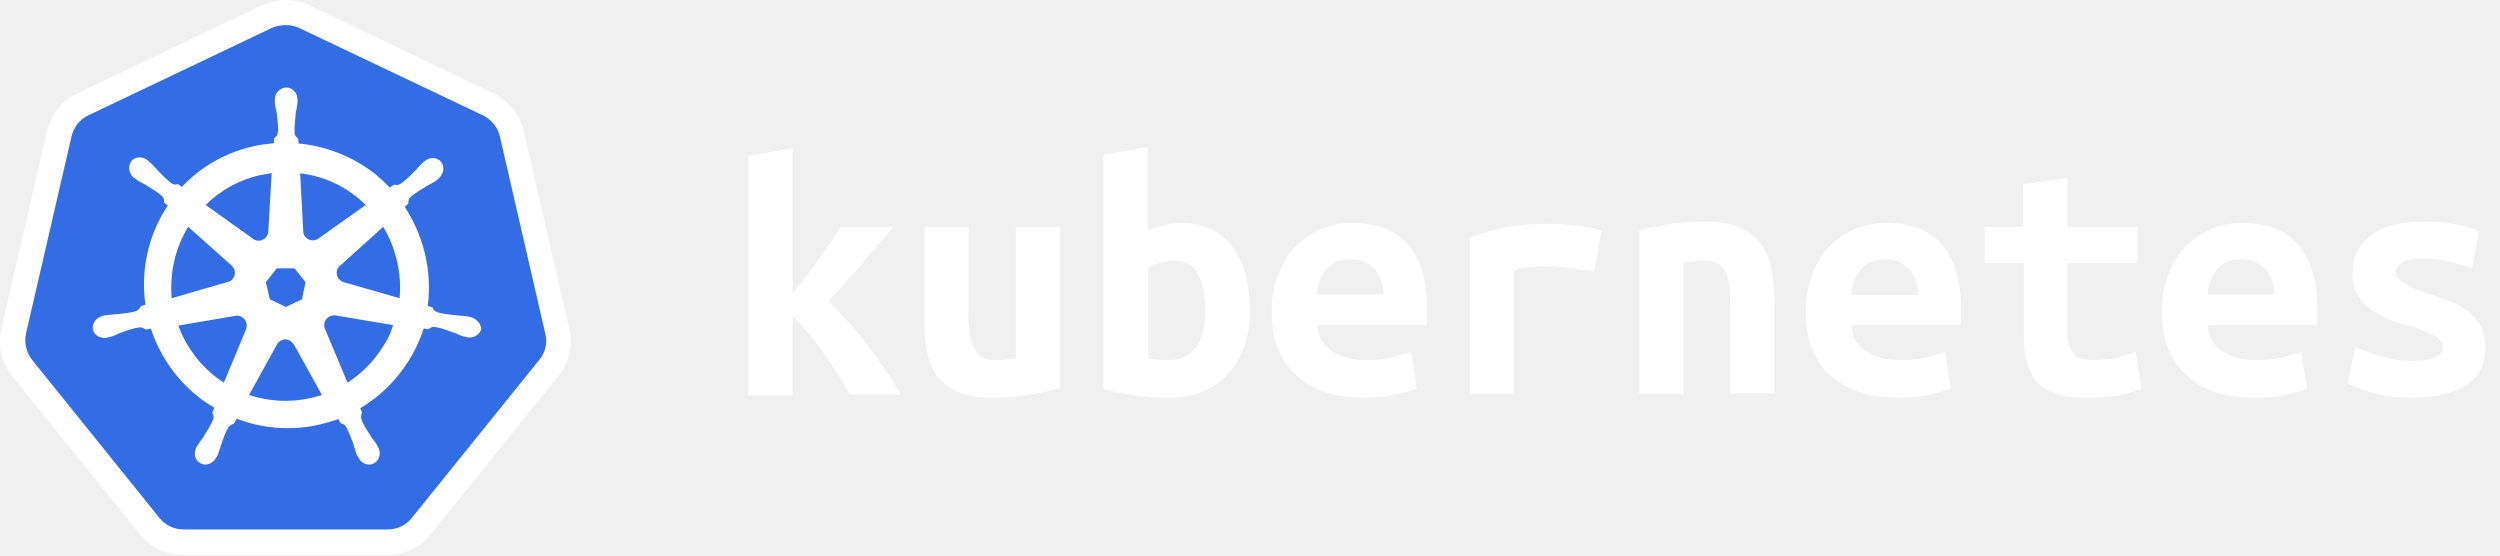
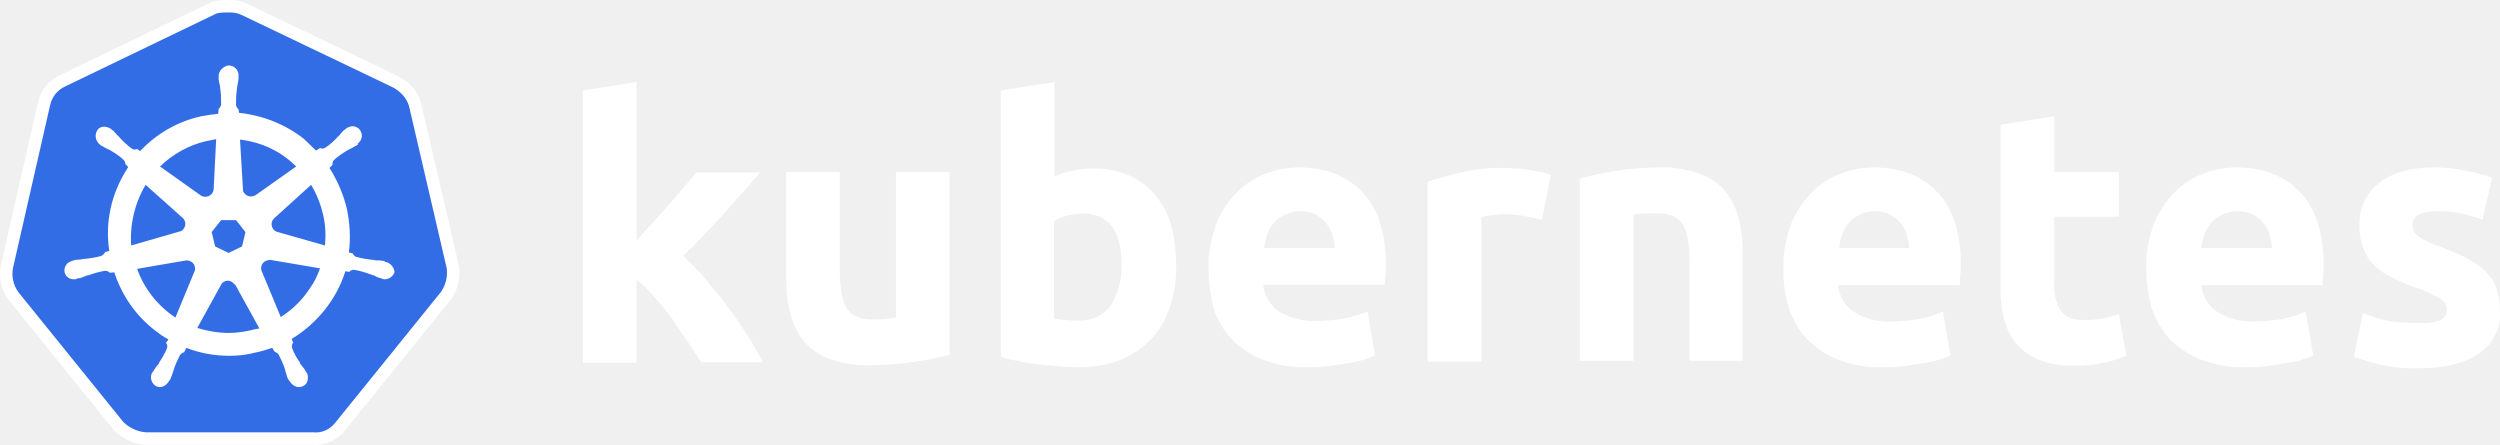
- <svg xmlns="http://www.w3.org/2000/svg" viewBox="0 0 180 40">
-   <style>.st0{fill:#326de6}.st1{fill:#FFF}</style>
-   <path class="st1" d="M173.57 25.98c-.69 0-1.39-.09-2.08-.32-.69-.19-1.33-.42-1.93-.65l-.51 2.62c.46.19 1.02.42 1.75.65.74.23 1.61.36 2.67.36 1.02 0 1.89-.09 2.58-.27.69-.18 1.29-.46 1.71-.78.41-.32.73-.69.92-1.15.18-.46.27-.92.27-1.43 0-.64-.13-1.15-.37-1.61-.27-.41-.59-.78-.96-1.05-.42-.28-.83-.51-1.34-.69-.5-.19-.96-.37-1.42-.51-.33-.09-.65-.23-.93-.32-.27-.09-.55-.23-.73-.37-.23-.14-.37-.23-.51-.41-.14-.14-.18-.32-.18-.51 0-.23.13-.41.41-.64.28-.18.83-.28 1.61-.28.79 0 1.48.1 2.07.28.6.18 1.06.32 1.39.41l.5-2.66c-.5-.23-1.06-.42-1.75-.51-.69-.14-1.42-.18-2.21-.18-.92 0-1.7.09-2.35.27-.64.19-1.19.46-1.61.83-.41.37-.73.74-.92 1.2-.18.46-.27.92-.27 1.42 0 .64.13 1.15.36 1.56.28.42.6.79.97 1.06.42.28.83.51 1.29.69.46.18.97.32 1.43.46.32.09.64.18.92.32.27.09.55.23.78.32.23.1.42.23.55.42.14.14.19.32.19.55 0 .32-.19.55-.6.69-.37.18-.97.23-1.7.23zm-9.81-4.78h-4.84c.05-.32.1-.64.23-.97.1-.32.28-.59.46-.82.19-.23.46-.42.74-.56.28-.13.65-.18 1.06-.18.41 0 .78.09 1.06.23s.55.32.74.6c.18.23.32.5.41.82.09.24.14.56.14.88zm-8.11 1.24c0 1.01.14 1.93.46 2.67.33.78.74 1.42 1.34 1.93.55.5 1.24.92 2.07 1.19.83.28 1.75.41 2.76.41.79 0 1.48-.04 2.08-.18.6-.14 1.19-.27 1.75-.46l-.42-2.66c-.41.13-.87.27-1.43.41-.55.14-1.19.18-1.79.18-1.01 0-1.84-.23-2.53-.69-.65-.46-.97-1.05-.97-1.84h7.83c0-.13.04-.32.04-.55v-.64c0-2.02-.46-3.54-1.38-4.6-.92-1.05-2.25-1.56-4.05-1.56-.74 0-1.43.14-2.12.41-.69.28-1.29.69-1.84 1.2-.55.55-.97 1.19-1.29 2.02-.32.78-.51 1.7-.51 2.76zm-9.94-3.49v4.96c0 1.01.09 1.84.32 2.44.19.64.51 1.1.92 1.42.42.32.88.55 1.43.69.55.14 1.2.18 1.93.18.65 0 1.29-.04 1.98-.13.69-.1 1.29-.28 1.89-.51l-.41-2.71c-.28.14-.56.23-.83.32-.23.09-.51.14-.74.18-.23.05-.46.1-.74.1-.23 0-.5.04-.82.04-.28 0-.51-.04-.74-.09-.23-.05-.42-.14-.55-.32-.14-.14-.28-.37-.37-.64-.09-.28-.14-.65-.14-1.06v-4.87h5.06v-2.62h-5.06v-3.54l-3.18.5v3.04h-2.76v2.62h2.81zm-12.43 2.25c.04-.32.09-.64.23-.97.09-.32.27-.59.46-.82.18-.23.46-.42.73-.56.33-.13.65-.18 1.06-.18.42 0 .79.09 1.06.23.28.14.55.32.74.6.18.23.32.5.41.82.1.28.14.6.14.92h-4.83v-.04zm-3.27 1.24c0 1.01.14 1.93.46 2.67.32.78.73 1.42 1.33 1.93.56.5 1.25.92 2.07 1.19.83.28 1.75.41 2.77.41.78 0 1.47-.04 2.07-.18.6-.14 1.2-.27 1.75-.46l-.41-2.66c-.42.13-.88.27-1.43.41-.55.14-1.2.18-1.8.18-1.01 0-1.84-.23-2.53-.69-.65-.46-.97-1.05-.97-1.84h7.83c0-.13.05-.32.05-.55v-.64c0-2.02-.46-3.54-1.39-4.6-.92-1.05-2.25-1.56-4.05-1.56-.73 0-1.42.14-2.12.41-.69.28-1.28.69-1.84 1.2-.55.55-.96 1.19-1.29 2.02-.32.78-.5 1.7-.5 2.76zm-11.97 5.93h3.17V18.9c.28-.05.51-.05.74-.09.23 0 .46-.05.69-.05.78 0 1.29.23 1.57.74.27.5.36 1.28.36 2.43v6.39h3.18v-6.8c0-.83-.09-1.56-.23-2.25s-.41-1.24-.78-1.75c-.37-.5-.88-.87-1.52-1.15-.65-.27-1.43-.41-2.4-.41-.96 0-1.88.04-2.71.18-.83.14-1.52.28-2.07.42v11.81zm-3.27-8.83l.55-2.94c-.28-.09-.6-.18-.97-.23-.37-.04-.73-.09-1.1-.14-.37-.04-.69-.09-1.02-.09-.32 0-.55-.04-.73-.04-1.2 0-2.21.09-3.09.27-.87.19-1.75.42-2.58.74v11.26h3.18v-8.92c.46-.14.88-.18 1.29-.23.41-.04.87-.04 1.29-.04.18 0 .41 0 .69.04.28 0 .55.05.83.09.27.05.6.1.87.14.37 0 .6.05.79.09zM99.62 21.2h-4.84c.05-.32.09-.64.23-.97.1-.32.28-.59.46-.82.19-.23.46-.42.74-.56.28-.13.64-.18 1.06-.18.41 0 .78.09 1.06.23.27.14.55.32.73.6.19.23.33.5.42.82.09.24.14.56.14.88zm-8.06 1.24c0 1.01.14 1.93.46 2.67.32.78.74 1.42 1.34 1.93.55.5 1.24.92 2.07 1.19.83.28 1.75.41 2.76.41.78 0 1.47-.04 2.07-.18.6-.14 1.2-.27 1.75-.46l-.41-2.66c-.42.13-.88.27-1.43.41-.55.14-1.2.18-1.8.18-1.01 0-1.84-.23-2.53-.69-.64-.46-.97-1.05-.97-1.84h7.83c0-.13.05-.32.05-.55v-.64c0-2.02-.46-3.54-1.38-4.6-.92-1.05-2.26-1.56-4.05-1.56-.74 0-1.43.14-2.12.41-.69.28-1.29.69-1.84 1.2-.56.55-.97 1.19-1.29 2.02-.37.78-.51 1.7-.51 2.76zm-1.57-.09c0-.92-.09-1.79-.32-2.58-.18-.78-.5-1.42-.92-1.97-.41-.55-.92-.97-1.52-1.29-.6-.28-1.29-.46-2.07-.46-.42 0-.83.05-1.24.14-.42.09-.83.23-1.29.41v-6.02l-3.18.55V28c.6.18 1.29.32 2.16.46.88.14 1.71.18 2.54.18.92 0 1.75-.13 2.44-.46.73-.27 1.33-.73 1.84-1.28s.87-1.2 1.15-1.98c.28-.73.41-1.61.41-2.57zm-3.22-.09c0 1.33-.23 2.25-.74 2.85-.5.59-1.15.82-1.93.82-.18 0-.41 0-.69-.04-.28 0-.51-.05-.74-.1v-6.52c.23-.14.51-.23.88-.37.32-.09.69-.14 1.01-.14.74 0 1.34.32 1.66.92.37.6.55 1.47.55 2.58zm-10.45 5.7V16.33h-3.18v9.46c-.46.1-.97.14-1.43.14-.78 0-1.29-.27-1.56-.82-.28-.56-.42-1.38-.42-2.49v-6.29h-3.17v6.71c0 .82.04 1.56.18 2.25.14.69.37 1.29.74 1.79.37.51.87.88 1.52 1.15.64.28 1.42.41 2.44.41.97 0 1.89-.09 2.71-.23.88-.13 1.62-.32 2.17-.45zm-19.25-6.85c.32-.37.6-.74.92-1.15.33-.42.65-.83.92-1.24.28-.42.6-.83.88-1.24.27-.42.51-.79.74-1.15h3.77c-.32.41-.64.82-1.06 1.28-.41.46-.78.92-1.2 1.43-.41.46-.82.92-1.24 1.38-.41.46-.78.87-1.15 1.24.41.41.88.92 1.38 1.47.51.55.97 1.15 1.48 1.79.46.6.92 1.24 1.33 1.84.42.6.74 1.15.97 1.65h-3.64c-.18-.41-.46-.91-.83-1.42-.32-.55-.69-1.06-1.06-1.61-.37-.5-.73-1.01-1.15-1.47-.37-.46-.74-.87-1.06-1.15v5.7h-3.18V11.22l3.18-.55v10.44z" />
-   <path class="st0" d="M13.2 39.08c-.94 0-1.83-.41-2.44-1.18L1.57 26.5c-.6-.76-.84-1.73-.6-2.67L4.25 9.6c.21-.94.84-1.7 1.71-2.12l13.28-6.35c.42-.21.9-.31 1.37-.31.47 0 .94.1 1.36.31l13.29 6.32c.86.42 1.5 1.18 1.71 2.12l3.28 14.23c.21.95 0 1.92-.61 2.68l-9.19 11.4c-.6.73-1.49 1.18-2.44 1.18l-14.81.02z" />
-   <path class="st1" d="M38.82 25.92l-9.17 11.37c-.4.52-1.05.83-1.73.83h-14.7c-.68 0-1.33-.31-1.74-.83L2.32 25.92c-.42-.54-.59-1.23-.45-1.9l3.28-14.2c.16-.68.6-1.23 1.2-1.51L19.59 2c.31-.13.67-.19.99-.19.33 0 .66.07.95.2l13.25 6.3c.62.31 1.07.87 1.21 1.51l3.27 14.2c.17.67.01 1.36-.44 1.9m2.16-2.27l-3.27-14.2c-.29-1.2-1.09-2.2-2.2-2.73L22.3.39C21.76.14 21.16 0 20.58 0c-.58 0-1.16.13-1.75.39L5.58 6.72c-1.12.53-1.92 1.53-2.2 2.73L.11 23.65c-.29 1.21 0 2.46.78 3.44l9.17 11.37c.76.95 1.9 1.5 3.14 1.5h14.69c1.24 0 2.38-.55 3.13-1.5l9.17-11.37c.79-.96 1.08-2.21.79-3.44" />
-   <path class="st1" d="M27.54 25.01c-.66 1.05-1.52 1.89-2.52 2.54l-1.66-3.96c-.07-.31.06-.65.37-.81.11-.05.24-.08.37-.08l4.2.71c-.16.58-.42 1.1-.76 1.6zm-5.12 3.64c-.6.13-1.21.21-1.84.21-.92 0-1.81-.15-2.65-.42L20 24.7c.21-.24.56-.35.84-.19.14.08.24.19.32.29l2.02 3.64c-.24.08-.5.13-.76.21zm-9.58-5.21l4.17-.71c.34-.03.66.21.74.55.02.16.02.29-.03.42l-1.6 3.85c-1.47-.94-2.65-2.38-3.28-4.11zm.71-7.11l3.12 2.78c.29.24.32.68.08.97-.08.11-.19.19-.32.21l-4.07 1.18c-.15-1.78.24-3.59 1.19-5.14zm5.17-3.72c.29-.05.55-.1.84-.15l-.24 4.19c-.02.37-.31.68-.71.68-.1 0-.23-.03-.31-.08l-3.49-2.49c1.07-1.07 2.41-1.81 3.91-2.15zm7.61 2.15l-3.44 2.44c-.29.18-.68.13-.92-.16-.08-.08-.1-.18-.13-.29l-.23-4.27c1.81.21 3.46 1.02 4.72 2.28zm2.26 4.06c.21.9.26 1.79.18 2.65l-4.01-1.15c-.37-.11-.58-.47-.5-.84.02-.11.08-.21.16-.29l3.17-2.86c.45.74.79 1.58 1 2.49zm-6.85 2.73l-1.16.55-1.15-.55-.29-1.23.79-1h1.28l.79 1-.26 1.23zm12.15 1.28c-.02 0-.02 0 0 0h-.02c-.03 0-.06 0-.06-.02-.05 0-.1-.03-.15-.03-.19-.02-.34-.05-.5-.05-.08 0-.16 0-.26-.03h-.03c-.55-.05-1-.1-1.42-.23-.18-.08-.23-.19-.29-.29 0-.03-.02-.03-.02-.05l-.34-.11c.15-1.2.1-2.46-.19-3.69-.29-1.24-.79-2.39-1.47-3.44l.26-.23v-.06c0-.13.03-.26.13-.39.32-.29.71-.52 1.19-.81.08-.05.15-.08.23-.13.16-.08.29-.16.45-.26.03-.03.08-.06.13-.11.03-.02.05-.02.05-.05.37-.32.45-.84.19-1.18-.13-.18-.37-.29-.61-.29-.21 0-.39.08-.57.21l-.06.05c-.05.03-.08.08-.13.11-.13.13-.23.23-.34.37-.05.05-.1.13-.18.18-.37.39-.71.71-1.05.94-.08.05-.16.08-.24.08-.05 0-.11 0-.16-.03h-.05l-.32.21c-.34-.36-.7-.68-1.07-.99-1.58-1.23-3.49-1.99-5.49-2.18l-.03-.34-.05-.05c-.08-.08-.18-.16-.21-.34-.02-.42.03-.89.08-1.42v-.02c0-.08.03-.19.05-.26.03-.16.06-.32.08-.5v-.24c0-.47-.37-.86-.81-.86-.21 0-.42.1-.58.26-.16.16-.24.37-.24.6V7.37c0 .18.03.34.08.5.03.08.03.16.06.26v.03c.05.52.13.99.07 1.41-.02.19-.13.26-.21.34-.02.03-.02.03-.05.06l-.02.34c-.48.05-.95.1-1.42.21-2.02.44-3.81 1.46-5.2 2.93l-.26-.18h-.06c-.05 0-.1.02-.15.02-.08 0-.16-.02-.24-.07-.34-.24-.68-.58-1.05-.97-.05-.06-.1-.13-.18-.19-.11-.13-.21-.23-.35-.36-.02-.03-.07-.06-.13-.11-.02-.03-.05-.03-.05-.05-.16-.13-.37-.21-.58-.21-.23 0-.47.1-.6.29-.26.34-.18.86.18 1.18.03 0 .03.02.06.02.05.03.07.08.13.11.15.1.29.18.44.26.08.03.16.08.24.13.47.29.87.52 1.18.81.13.13.13.27.13.4v.05l.27.23c-.06.08-.11.14-.14.21-1.31 2.07-1.81 4.51-1.47 6.92l-.34.11c0 .02-.02.02-.02.05-.06.11-.14.21-.29.29-.4.13-.87.18-1.42.23h-.03c-.08 0-.18 0-.26.03-.16 0-.31.03-.5.05-.05 0-.1.03-.16.03-.02 0-.05 0-.07.03-.48.1-.77.55-.69.97.08.36.42.6.84.6.08 0 .13 0 .21-.03.03 0 .06 0 .06-.02.05 0 .1-.03.15-.03.19-.05.32-.1.48-.18.07-.03.15-.08.23-.11h.03c.5-.18.94-.34 1.36-.39h.06c.15 0 .26.08.34.13.02 0 .02.03.05.03l.37-.06c.63 1.94 1.84 3.67 3.44 4.93.36.29.73.52 1.13.76l-.16.34c0 .03.02.03.02.05.06.11.11.24.06.42-.16.4-.4.79-.69 1.23v.03c-.05.08-.1.13-.15.21-.11.13-.19.26-.29.42-.03.03-.05.08-.08.13 0 .03-.03.05-.03.05-.21.45-.05.95.34 1.13.11.05.21.08.32.08.31 0 .63-.21.79-.5 0-.02.02-.05.02-.05.03-.05.06-.11.08-.13.08-.19.11-.32.16-.47.03-.08.05-.16.08-.24.18-.52.31-.94.55-1.31.1-.16.24-.18.34-.24.03 0 .03 0 .05-.02l.19-.34c1.15.44 2.41.68 3.67.68.76 0 1.55-.08 2.29-.26.47-.11.92-.24 1.36-.4l.16.29c.03 0 .03 0 .05.03.13.02.24.08.34.23.21.37.37.82.56 1.31v.03c.02.08.05.16.07.24.06.15.08.31.16.47l.08.13c0 .03.03.05.03.05.15.32.47.5.78.5.11 0 .21-.03.32-.08.18-.1.34-.26.39-.47.06-.21.06-.45-.05-.66 0-.02-.03-.02-.03-.05-.02-.05-.05-.1-.07-.13-.08-.16-.19-.29-.29-.42-.06-.08-.11-.13-.16-.21v-.03c-.29-.44-.55-.83-.68-1.23-.06-.18 0-.29.02-.42 0-.02.03-.02.03-.05l-.13-.31c1.39-.82 2.57-1.97 3.46-3.38.48-.74.84-1.55 1.11-2.36l.31.05c.03 0 .03-.03.05-.03.11-.05.19-.13.35-.13h.05c.42.05.86.21 1.36.4h.03c.08.02.16.07.24.1.15.08.28.13.47.18.05 0 .1.03.16.03.02 0 .05 0 .07.03.08.02.14.02.21.02.4 0 .74-.26.84-.6 0-.32-.28-.73-.76-.87z" />
+ <svg xmlns="http://www.w3.org/2000/svg" version="1.1" id="Layer_1" x="0px" y="0px" viewBox="0 0 503.1 89.5" style="enable-background:new 0 0 503.1 89.5;" xml:space="preserve">
+   <style type="text/css">
+ 	.st0{fill:#FFFFFF;stroke:#FFFFFF;stroke-width:5;stroke-miterlimit:10;}
+ 	.st1{fill:#326DE6;}
+ 	.st2{fill:#FFFFFF;}
+ </style>
+   <g id="Layer_2">
+     <g id="Layer_1-2">
+       <path class="st0" d="M82.3,21.3c-0.5-1.6-1.7-2.9-3.2-3.7L48.6,3c-0.8-0.4-1.7-0.5-2.5-0.5c-0.8,0-1.7,0-2.5,0.2L13.1,17.4    c-1.5,0.7-2.6,2-3,3.7L2.6,54c-0.3,1.7,0.1,3.4,1.1,4.8l21.1,26.1c1.2,1.2,2.9,2,4.6,2.1H63c1.8,0.2,3.5-0.6,4.6-2.1l21.1-26.1    c1-1.4,1.4-3.1,1.2-4.8L82.3,21.3z" />
+       <path class="st1" d="M82.3,21.3c-0.5-1.6-1.7-2.9-3.2-3.7L48.6,3c-0.8-0.4-1.7-0.5-2.5-0.5c-0.8,0-1.7,0-2.5,0.2L13.1,17.4    c-1.5,0.7-2.6,2-3,3.7L2.6,54c-0.3,1.7,0.1,3.4,1.1,4.8l21.1,26.1c1.2,1.2,2.9,2,4.6,2.1H63c1.8,0.2,3.5-0.6,4.6-2.1l21.1-26.1    c1-1.4,1.4-3.1,1.2-4.8L82.3,21.3z" />
+       <path class="st2" d="M77.6,52.7L77.6,52.7c-0.1,0-0.2,0-0.2-0.1s-0.2-0.1-0.4-0.1c-0.4-0.1-0.8-0.1-1.2-0.1c-0.2,0-0.4,0-0.6-0.1    h-0.1c-1.1-0.1-2.3-0.3-3.4-0.6c-0.3-0.1-0.6-0.4-0.7-0.7C71.1,51,71,51,71,51l0,0l-0.8-0.2c0.4-2.9,0.2-5.9-0.4-8.8    c-0.7-2.9-1.9-5.7-3.5-8.2l0.6-0.6l0,0v-0.1c0-0.3,0.1-0.7,0.3-0.9c0.9-0.8,1.8-1.4,2.8-2l0,0c0.2-0.1,0.4-0.2,0.6-0.3    c0.4-0.2,0.7-0.4,1.1-0.6c0.1-0.1,0.2-0.1,0.3-0.2S72,29,72,28.9l0,0c0.9-0.7,1.1-1.9,0.4-2.8c-0.3-0.4-0.9-0.7-1.4-0.7    c-0.5,0-1,0.2-1.4,0.5l0,0l-0.1,0.1c-0.1,0.1-0.2,0.2-0.3,0.2c-0.3,0.3-0.6,0.6-0.8,0.9c-0.1,0.2-0.3,0.3-0.4,0.4l0,0    c-0.7,0.8-1.6,1.6-2.5,2.2c-0.2,0.1-0.4,0.2-0.6,0.2c-0.1,0-0.3,0-0.4-0.1h-0.1l-0.8,0.5c-0.8-0.8-1.7-1.6-2.5-2.4    c-3.7-2.9-8.3-4.7-13-5.2l-0.1-0.8l0,0L48,22c-0.3-0.2-0.4-0.5-0.5-0.8c0-1.1,0-2.2,0.2-3.4v-0.1c0-0.2,0.1-0.4,0.1-0.6    c0.1-0.4,0.1-0.8,0.2-1.2v-0.6l0,0c0.1-1-0.7-2-1.7-2.1c-0.6-0.1-1.2,0.2-1.7,0.7c-0.4,0.4-0.6,0.9-0.6,1.4l0,0v0.5    c0,0.4,0.1,0.8,0.2,1.2c0.1,0.2,0.1,0.4,0.1,0.6v0.1c0.2,1.1,0.2,2.2,0.2,3.4c-0.1,0.3-0.2,0.6-0.5,0.8L44,22.1l0,0l-0.1,0.8    c-1.1,0.1-2.2,0.3-3.4,0.5c-4.7,1-9,3.5-12.3,7L27.6,30h-0.1c-0.1,0-0.2,0.1-0.4,0.1c-0.2,0-0.4-0.1-0.6-0.2    c-0.9-0.7-1.8-1.5-2.5-2.3l0,0c-0.1-0.2-0.3-0.3-0.4-0.4c-0.3-0.3-0.5-0.6-0.8-0.9c-0.1-0.1-0.2-0.1-0.3-0.2s-0.1-0.1-0.1-0.1l0,0    c-0.4-0.3-0.9-0.5-1.4-0.5c-0.6,0-1.1,0.2-1.4,0.7c-0.6,0.9-0.4,2.1,0.4,2.8l0,0c0.1,0,0.1,0.1,0.1,0.1s0.2,0.2,0.3,0.2    c0.3,0.2,0.7,0.4,1.1,0.6c0.2,0.1,0.4,0.2,0.6,0.3l0,0c1,0.6,2,1.2,2.8,2c0.2,0.2,0.4,0.6,0.3,0.9V33l0,0l0.6,0.6    c-0.1,0.2-0.2,0.3-0.3,0.5C22.4,39,21.1,44.8,22,50.5l-0.8,0.2l0,0c0,0.1-0.1,0.1-0.1,0.1c-0.1,0.3-0.4,0.5-0.7,0.7    c-1.1,0.3-2.2,0.5-3.4,0.6H17c-0.2,0-0.4,0-0.6,0.1c-0.4,0-0.8,0.1-1.2,0.1c-0.1,0-0.2,0.1-0.4,0.1c-0.1,0-0.1,0-0.2,0.1l0,0    c-1.1,0.2-1.8,1.2-1.6,2.3c0,0,0,0,0,0c0.2,0.9,1.1,1.5,2,1.4c0.2,0,0.3,0,0.5-0.1l0,0c0.1,0,0.1,0,0.1-0.1S15.9,56,16,56    c0.4-0.1,0.8-0.3,1.1-0.4c0.2-0.1,0.4-0.2,0.6-0.2h0.1c1.1-0.4,2.1-0.7,3.3-0.9h0.1c0.3,0,0.6,0.1,0.8,0.3c0.1,0,0.1,0.1,0.1,0.1    l0,0l0.9-0.1c1.5,4.6,4.3,8.7,8.2,11.7c0.9,0.7,1.7,1.3,2.7,1.8L33.4,69l0,0c0,0.1,0.1,0.1,0.1,0.1c0.2,0.3,0.2,0.7,0.1,1    c-0.4,1-1,2-1.6,2.9v0.1c-0.1,0.2-0.2,0.3-0.4,0.5s-0.4,0.6-0.7,1c-0.1,0.1-0.1,0.2-0.2,0.3c0,0,0,0.1-0.1,0.1l0,0    c-0.5,1-0.1,2.2,0.8,2.7c0.2,0.1,0.5,0.2,0.7,0.2c0.8,0,1.5-0.5,1.9-1.2l0,0c0,0,0-0.1,0.1-0.1c0-0.1,0.1-0.2,0.2-0.3    c0.1-0.4,0.3-0.7,0.4-1.1l0.2-0.6l0,0c0.3-1.1,0.8-2.1,1.3-3.1c0.2-0.3,0.5-0.5,0.8-0.6c0.1,0,0.1,0,0.1-0.1l0,0l0.4-0.8    c2.8,1.1,5.7,1.6,8.7,1.6c1.8,0,3.6-0.2,5.4-0.7c1.1-0.2,2.2-0.6,3.2-0.9l0.4,0.7l0,0c0.1,0,0.1,0,0.1,0.1    c0.3,0.1,0.6,0.3,0.8,0.6c0.5,1,1,2,1.3,3.1v0.1l0.2,0.6c0.1,0.4,0.2,0.8,0.4,1.1c0.1,0.1,0.1,0.2,0.2,0.3c0,0,0,0.1,0.1,0.1l0,0    c0.4,0.7,1.1,1.2,1.9,1.2c0.3,0,0.5-0.1,0.8-0.2c0.4-0.2,0.8-0.6,0.9-1.1c0.1-0.5,0.1-1-0.1-1.5l0,0c0-0.1-0.1-0.1-0.1-0.1    c0-0.1-0.1-0.2-0.2-0.3c-0.2-0.4-0.4-0.7-0.7-1c-0.1-0.2-0.2-0.3-0.4-0.5V73c-0.7-0.9-1.2-1.9-1.6-2.9c-0.1-0.3-0.1-0.7,0.1-1    c0-0.1,0.1-0.1,0.1-0.1l0,0l-0.3-0.8c5.1-3.1,9-7.9,10.8-13.6l0.8,0.1l0,0c0.1,0,0.1-0.1,0.1-0.1c0.2-0.2,0.5-0.3,0.8-0.3h0.1    c1.1,0.2,2.2,0.5,3.2,0.9h0.1c0.2,0.1,0.4,0.2,0.6,0.2c0.4,0.2,0.7,0.4,1.1,0.5c0.1,0,0.2,0.1,0.4,0.1c0.1,0,0.1,0,0.2,0.1l0,0    c0.2,0.1,0.3,0.1,0.5,0.1c0.9,0,1.7-0.6,2-1.4C79.3,53.7,78.5,52.9,77.6,52.7z M48.7,49.6L46,50.9l-2.7-1.3l-0.7-2.9l1.9-2.4h3    l1.9,2.4L48.7,49.6z M65,43.1c0.5,2.1,0.6,4.2,0.4,6.3l-9.5-2.7l0,0c-0.9-0.2-1.4-1.1-1.2-2c0.1-0.3,0.2-0.5,0.4-0.7l7.5-6.8    C63.7,39,64.5,41,65,43.1z M59.6,33.5l-8.2,5.8c-0.7,0.4-1.7,0.3-2.2-0.4c-0.2-0.2-0.3-0.4-0.3-0.7l-0.6-10.1    C52.7,28.6,56.6,30.5,59.6,33.5L59.6,33.5z M41.5,28.4l2-0.4L43,38l0,0c0,0.9-0.8,1.6-1.7,1.6c-0.3,0-0.5-0.1-0.8-0.2l-8.3-5.9    C34.8,31,38,29.2,41.5,28.4z M29.3,37.2l7.4,6.6l0,0c0.7,0.6,0.8,1.6,0.2,2.3c-0.2,0.3-0.4,0.4-0.8,0.5l-9.7,2.8    C26.1,45.2,27.1,40.9,29.3,37.2z M27.6,54.1l9.9-1.7c0.8,0,1.6,0.5,1.7,1.3c0.1,0.3,0.1,0.7-0.1,1l0,0l-3.8,9.2    C31.8,61.6,29,58.1,27.6,54.1z M50.3,66.5C48.9,66.8,47.5,67,46,67c-2.1,0-4.3-0.4-6.3-1l4.9-8.9c0.5-0.6,1.3-0.8,2-0.4    c0.3,0.2,0.5,0.4,0.8,0.7l0,0l4.8,8.7C51.6,66.2,51,66.3,50.3,66.5z M62.5,57.8c-1.5,2.4-3.6,4.5-6,6l-3.9-9.4    c-0.2-0.8,0.2-1.6,0.9-1.9c0.3-0.1,0.6-0.2,0.9-0.2l10,1.7C63.9,55.4,63.3,56.7,62.5,57.8z" />
+       <g id="layer1">
+         <g id="text4373">
+           <path id="path2985" class="st2" d="M128.1,48.4c1.1-1.2,2.1-2.4,3.3-3.6c1.1-1.3,2.2-2.5,3.3-3.7c1.1-1.3,2.1-2.4,3-3.5      s1.8-2.1,2.5-2.9H153c-2.6,2.9-5.1,5.8-7.5,8.5c-2.5,2.7-5.1,5.5-8,8.3c1.6,1.5,3.1,3,4.5,4.7c1.5,1.8,3,3.6,4.5,5.6      c1.4,1.9,2.8,3.9,4,5.8c1.2,1.9,2.2,3.7,3,5.3h-12.4c-0.8-1.3-1.7-2.6-2.7-4.1s-2.1-3-3.1-4.6c-1.1-1.5-2.3-3-3.6-4.4      c-1.1-1.3-2.3-2.5-3.6-3.5v16.7h-10.8V18.2l10.8-1.7L128.1,48.4" />
+           <path id="path2987" class="st2" d="M191.1,71.4c-2.3,0.6-4.7,1.1-7.1,1.4c-3,0.5-6.1,0.7-9.1,0.7c-2.8,0.1-5.5-0.4-8.1-1.3      c-2-0.8-3.7-2-5.1-3.6c-1.3-1.7-2.2-3.6-2.7-5.7c-0.6-2.3-0.8-4.8-0.8-7.2V34.6H169v19.9c0,3.5,0.5,6,1.4,7.5s2.6,2.3,5.1,2.3      c0.8,0,1.6,0,2.5-0.1s1.6-0.1,2.3-0.3V34.6h10.8L191.1,71.4" />
+           <path id="path2989" class="st2" d="M225.7,53.4c0-7-2.6-10.4-7.7-10.4c-1.1,0-2.2,0.1-3.3,0.4c-0.9,0.2-1.8,0.6-2.6,1.1v19.6      c0.5,0.1,1.2,0.2,2,0.3c0.8,0.1,1.7,0.1,2.7,0.1c2.6,0.2,5.1-0.9,6.7-3C225,59.1,225.8,56.3,225.7,53.4 M236.7,53.8      c0,2.8-0.4,5.6-1.4,8.3c-0.8,2.4-2.1,4.5-3.8,6.3c-1.8,1.8-3.9,3.2-6.2,4.1c-2.7,1-5.5,1.4-8.4,1.4c-1.3,0-2.7-0.1-4.1-0.2      c-1.4-0.1-2.8-0.3-4.2-0.4c-1.3-0.2-2.6-0.4-3.9-0.7c-1.3-0.2-2.4-0.5-3.3-0.9V18.2l10.8-1.7v19c1.2-0.5,2.5-0.9,3.8-1.2      c1.4-0.3,2.8-0.4,4.2-0.4c2.5,0,4.9,0.4,7.2,1.5c2,0.9,3.8,2.3,5.2,4c1.5,1.9,2.6,4,3.2,6.3C236.4,48.2,236.7,51,236.7,53.8" />
+           <path id="path2991" class="st2" d="M243.2,54c-0.1-3,0.5-6,1.5-8.8c0.9-2.4,2.3-4.5,4.1-6.4c1.7-1.7,3.6-3,5.8-3.8      c2.2-0.9,4.5-1.3,6.8-1.3c5.4,0,9.7,1.7,12.8,5c3.1,3.3,4.7,8.2,4.7,14.5c0,0.6,0,1.3-0.1,2.1s-0.1,1.4-0.1,2h-24.5      c0.2,2.1,1.3,4.1,3.1,5.3c2.2,1.4,4.8,2.1,7.4,2c1.9,0,3.9-0.2,5.8-0.5c1.6-0.3,3.2-0.8,4.7-1.4l1.5,8.8      c-0.7,0.4-1.5,0.6-2.3,0.9c-1.1,0.3-2.2,0.6-3.3,0.7c-1.2,0.2-2.4,0.4-3.8,0.6c-1.3,0.1-2.7,0.2-4.1,0.2c-3.1,0.1-6.1-0.4-9-1.5      c-2.4-0.9-4.5-2.3-6.3-4.1c-1.7-1.8-2.9-4-3.7-6.3C243.6,59.3,243.2,56.7,243.2,54 M268.6,49.9c0-0.9-0.2-1.8-0.5-2.7      c-0.2-0.9-0.7-1.6-1.2-2.3c-0.6-0.7-1.3-1.3-2.1-1.7c-1-0.5-2-0.7-3.1-0.7c-1.1,0-2.1,0.2-3.1,0.7c-0.8,0.4-1.6,0.9-2.2,1.6      c-0.6,0.7-1.1,1.5-1.4,2.4c-0.3,0.9-0.5,1.8-0.6,2.7L268.6,49.9" />
+           <path id="path2993" class="st2" d="M310.3,44.2c-1-0.2-2.1-0.5-3.4-0.7c-1.4-0.3-2.8-0.4-4.2-0.4c-0.8,0-1.6,0.1-2.5,0.2      c-0.7,0.1-1.4,0.2-2.1,0.4v29.1h-10.8V36.6c2.2-0.8,4.5-1.4,6.8-1.9c2.9-0.7,5.9-1,8.8-0.9c0.7,0,1.4,0.1,2.1,0.1      c0.8,0,1.6,0.1,2.5,0.3c0.8,0.1,1.6,0.2,2.5,0.4c0.7,0.1,1.4,0.3,2.1,0.6L310.3,44.2" />
+           <path id="path2995" class="st2" d="M317.9,35.9c2.3-0.6,4.7-1.1,7.1-1.5c3-0.5,6.1-0.7,9.1-0.7c2.7-0.1,5.4,0.4,8,1.3      c2,0.7,3.8,1.9,5.1,3.5c1.3,1.6,2.2,3.5,2.7,5.5c0.6,2.3,0.8,4.7,0.8,7.1v21.5H340V52.5c0-3.5-0.5-5.9-1.4-7.4      c-0.9-1.4-2.6-2.2-5.1-2.2c-0.8,0-1.6,0-2.5,0.1c-0.9,0-1.6,0.1-2.3,0.2v29.4h-10.8L317.9,35.9" />
+           <path id="path2997" class="st2" d="M358.9,54c-0.1-3,0.5-6,1.5-8.8c0.9-2.4,2.3-4.5,4.1-6.4c1.7-1.7,3.6-3,5.8-3.8      c2.2-0.9,4.5-1.3,6.8-1.3c5.4,0,9.7,1.7,12.8,5c3.1,3.3,4.7,8.2,4.7,14.6c0,0.6,0,1.3-0.1,2.1s-0.1,1.4-0.1,2h-24.5      c0.2,2.1,1.3,4.1,3.1,5.3c2.2,1.4,4.8,2.1,7.4,2c1.9,0,3.9-0.2,5.8-0.5c1.6-0.3,3.2-0.8,4.8-1.5l1.5,8.8      c-0.7,0.4-1.5,0.6-2.3,0.9c-1.1,0.3-2.2,0.6-3.3,0.7c-1.2,0.2-2.4,0.4-3.8,0.6c-1.3,0.1-2.7,0.2-4.1,0.2c-3.1,0.1-6.1-0.4-9-1.5      c-2.4-0.9-4.5-2.3-6.3-4.1c-1.7-1.8-2.9-4-3.7-6.3C359.2,59.3,358.8,56.6,358.9,54 M384.2,49.9c0-0.9-0.2-1.8-0.5-2.7      c-0.2-0.9-0.7-1.6-1.2-2.3c-0.6-0.7-1.3-1.3-2.1-1.7c-1-0.5-2-0.7-3.1-0.7c-1.1,0-2.1,0.2-3.1,0.7c-0.8,0.4-1.5,0.9-2.1,1.6      c-0.6,0.7-1.1,1.5-1.4,2.4c-0.3,0.9-0.5,1.8-0.6,2.7L384.2,49.9" />
+           <path id="path2999" class="st2" d="M402.6,25.1l10.8-1.7v11.2h13v9h-13V57c-0.1,1.9,0.3,3.8,1.2,5.4c0.8,1.3,2.4,2,4.9,2      c1.2,0,2.4-0.1,3.5-0.3c1.2-0.2,2.3-0.5,3.4-0.9l1.5,8.4c-1.4,0.6-2.9,1-4.4,1.4c-1.9,0.4-3.9,0.6-5.9,0.6      c-2.5,0.1-5-0.3-7.3-1.2c-1.8-0.7-3.4-1.9-4.6-3.3c-1.2-1.5-2-3.3-2.5-5.2c-0.5-2.2-0.7-4.5-0.6-6.7V25.1" />
+           <path id="path3001" class="st2" d="M431.9,54c-0.1-3,0.5-6,1.5-8.8c0.9-2.4,2.3-4.5,4.1-6.4c1.7-1.7,3.6-3,5.8-3.8      c2.2-0.9,4.5-1.3,6.8-1.3c5.4,0,9.7,1.7,12.8,5s4.7,8.2,4.7,14.6c0,0.6,0,1.3-0.1,2.1c0,0.8-0.1,1.4-0.1,2H443      c0.2,2.1,1.3,4.1,3.1,5.3c2.2,1.4,4.8,2.1,7.4,2c1.9,0,3.9-0.2,5.8-0.5c1.6-0.3,3.2-0.8,4.7-1.5l1.5,8.8      c-0.7,0.4-1.5,0.6-2.3,0.9c-1.1,0.3-2.2,0.6-3.3,0.7c-1.2,0.2-2.4,0.4-3.8,0.6c-1.3,0.1-2.7,0.2-4.1,0.2c-3.1,0.1-6.1-0.4-9-1.5      c-2.4-0.9-4.5-2.3-6.3-4.1c-1.7-1.8-2.9-4-3.7-6.3C432.3,59.3,431.9,56.6,431.9,54 M457.2,49.9c0-0.9-0.2-1.8-0.5-2.7      c-0.2-0.9-0.7-1.6-1.2-2.3c-0.6-0.7-1.3-1.3-2.1-1.7c-1-0.5-2-0.7-3.1-0.7c-1.1,0-2.1,0.2-3.1,0.7c-0.8,0.4-1.6,0.9-2.2,1.6      c-0.6,0.7-1.1,1.5-1.4,2.4c-0.3,0.9-0.5,1.8-0.6,2.7L457.2,49.9" />
+           <path id="path3003" class="st2" d="M487,65c1.4,0.1,2.9-0.1,4.2-0.6c0.8-0.4,1.3-1.3,1.2-2.2c-0.1-1-0.7-1.9-1.6-2.2      c-1.5-0.9-3.2-1.7-4.9-2.2c-1.7-0.6-3.2-1.3-4.6-2c-1.3-0.6-2.4-1.4-3.5-2.4c-1-1-1.7-2.1-2.2-3.4c-0.6-1.5-0.8-3.1-0.8-4.7      c-0.1-3.3,1.4-6.5,4-8.5c2.7-2.1,6.3-3.1,10.9-3.1c2.2,0,4.5,0.2,6.7,0.7c1.7,0.3,3.4,0.7,5.1,1.3l-1.9,8.5      c-1.4-0.5-2.7-0.8-4.1-1.2c-1.6-0.4-3.3-0.5-4.9-0.5c-3.4,0-5.1,0.9-5.1,2.8c0,0.4,0.1,0.8,0.2,1.2c0.2,0.4,0.5,0.7,0.9,1      c0.4,0.3,1,0.6,1.7,1c0.7,0.4,1.7,0.8,2.9,1.2c2,0.7,4,1.6,5.8,2.6c1.4,0.7,2.6,1.6,3.6,2.8c0.9,0.9,1.5,2,1.9,3.3      c0.4,1.4,0.6,2.8,0.6,4.2c0.2,3.4-1.4,6.7-4.3,8.6c-2.8,1.9-6.8,2.9-12,2.9c-2.9,0.1-5.7-0.2-8.5-0.9c-1.6-0.4-3.1-0.9-4.6-1.4      l1.8-8.8c1.8,0.7,3.7,1.3,5.6,1.7C483.1,64.8,485,65,487,65" />
+         </g>
+       </g>
+     </g>
+   </g>
</svg>
